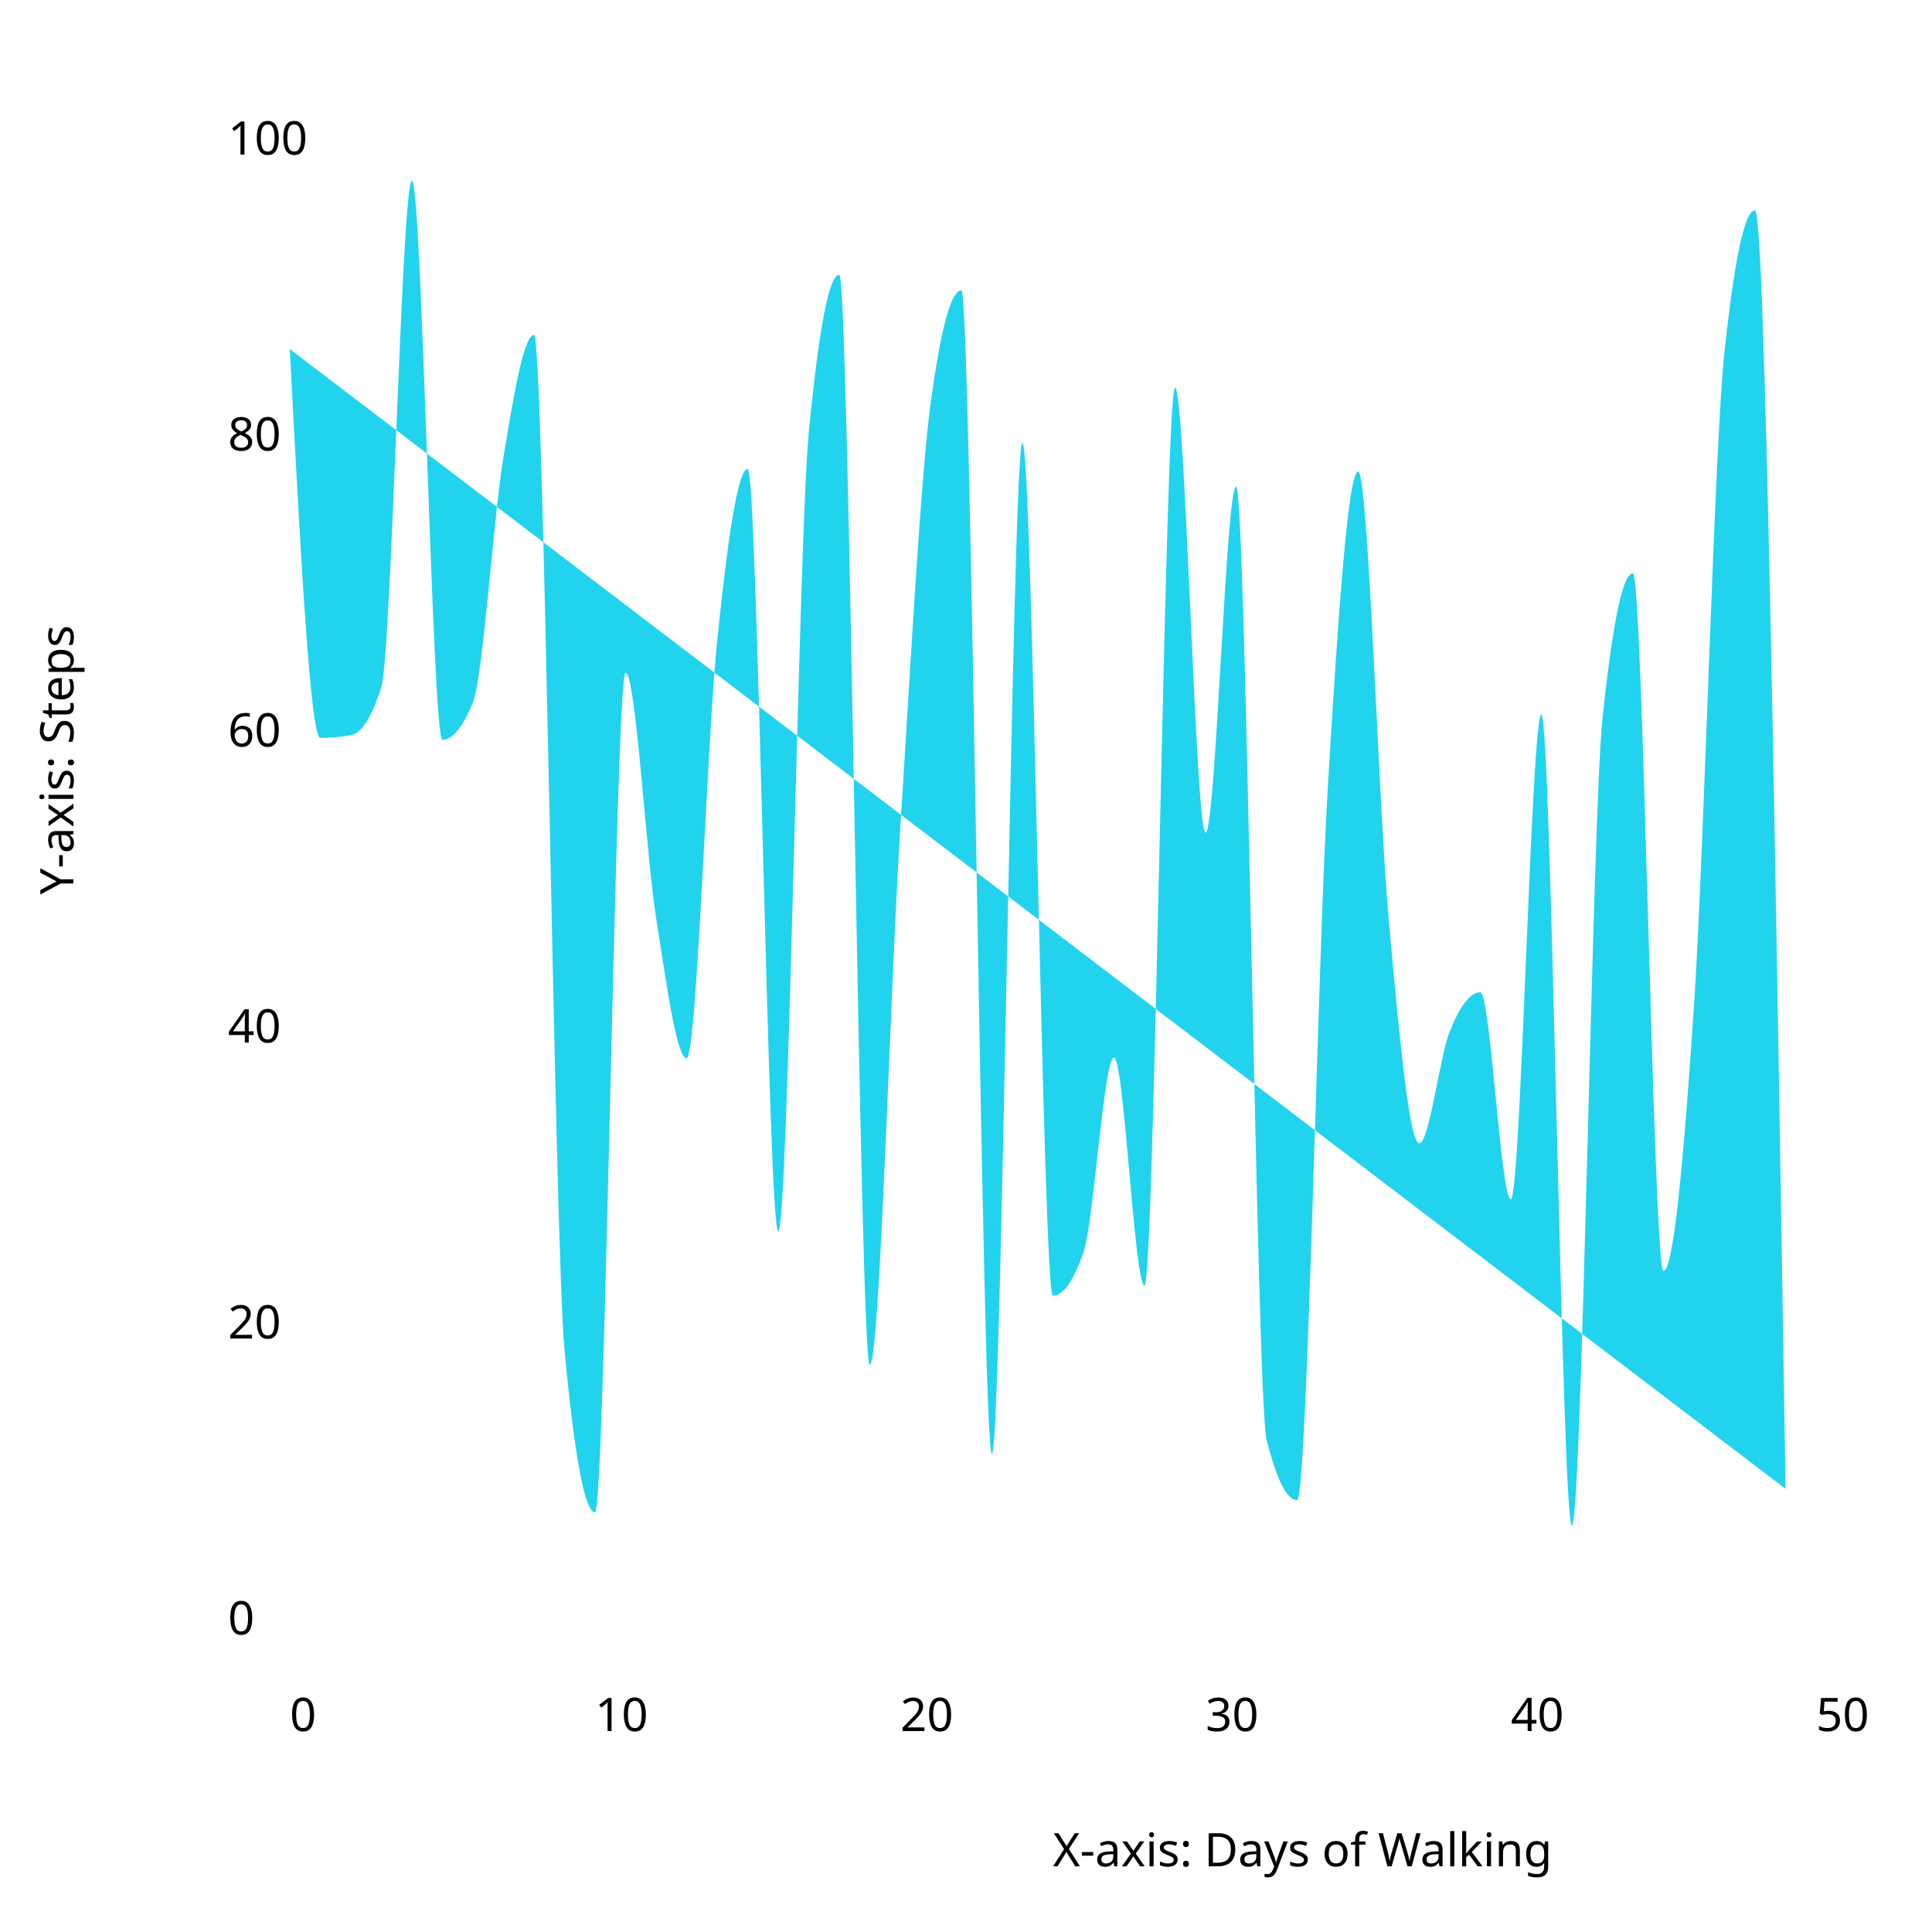
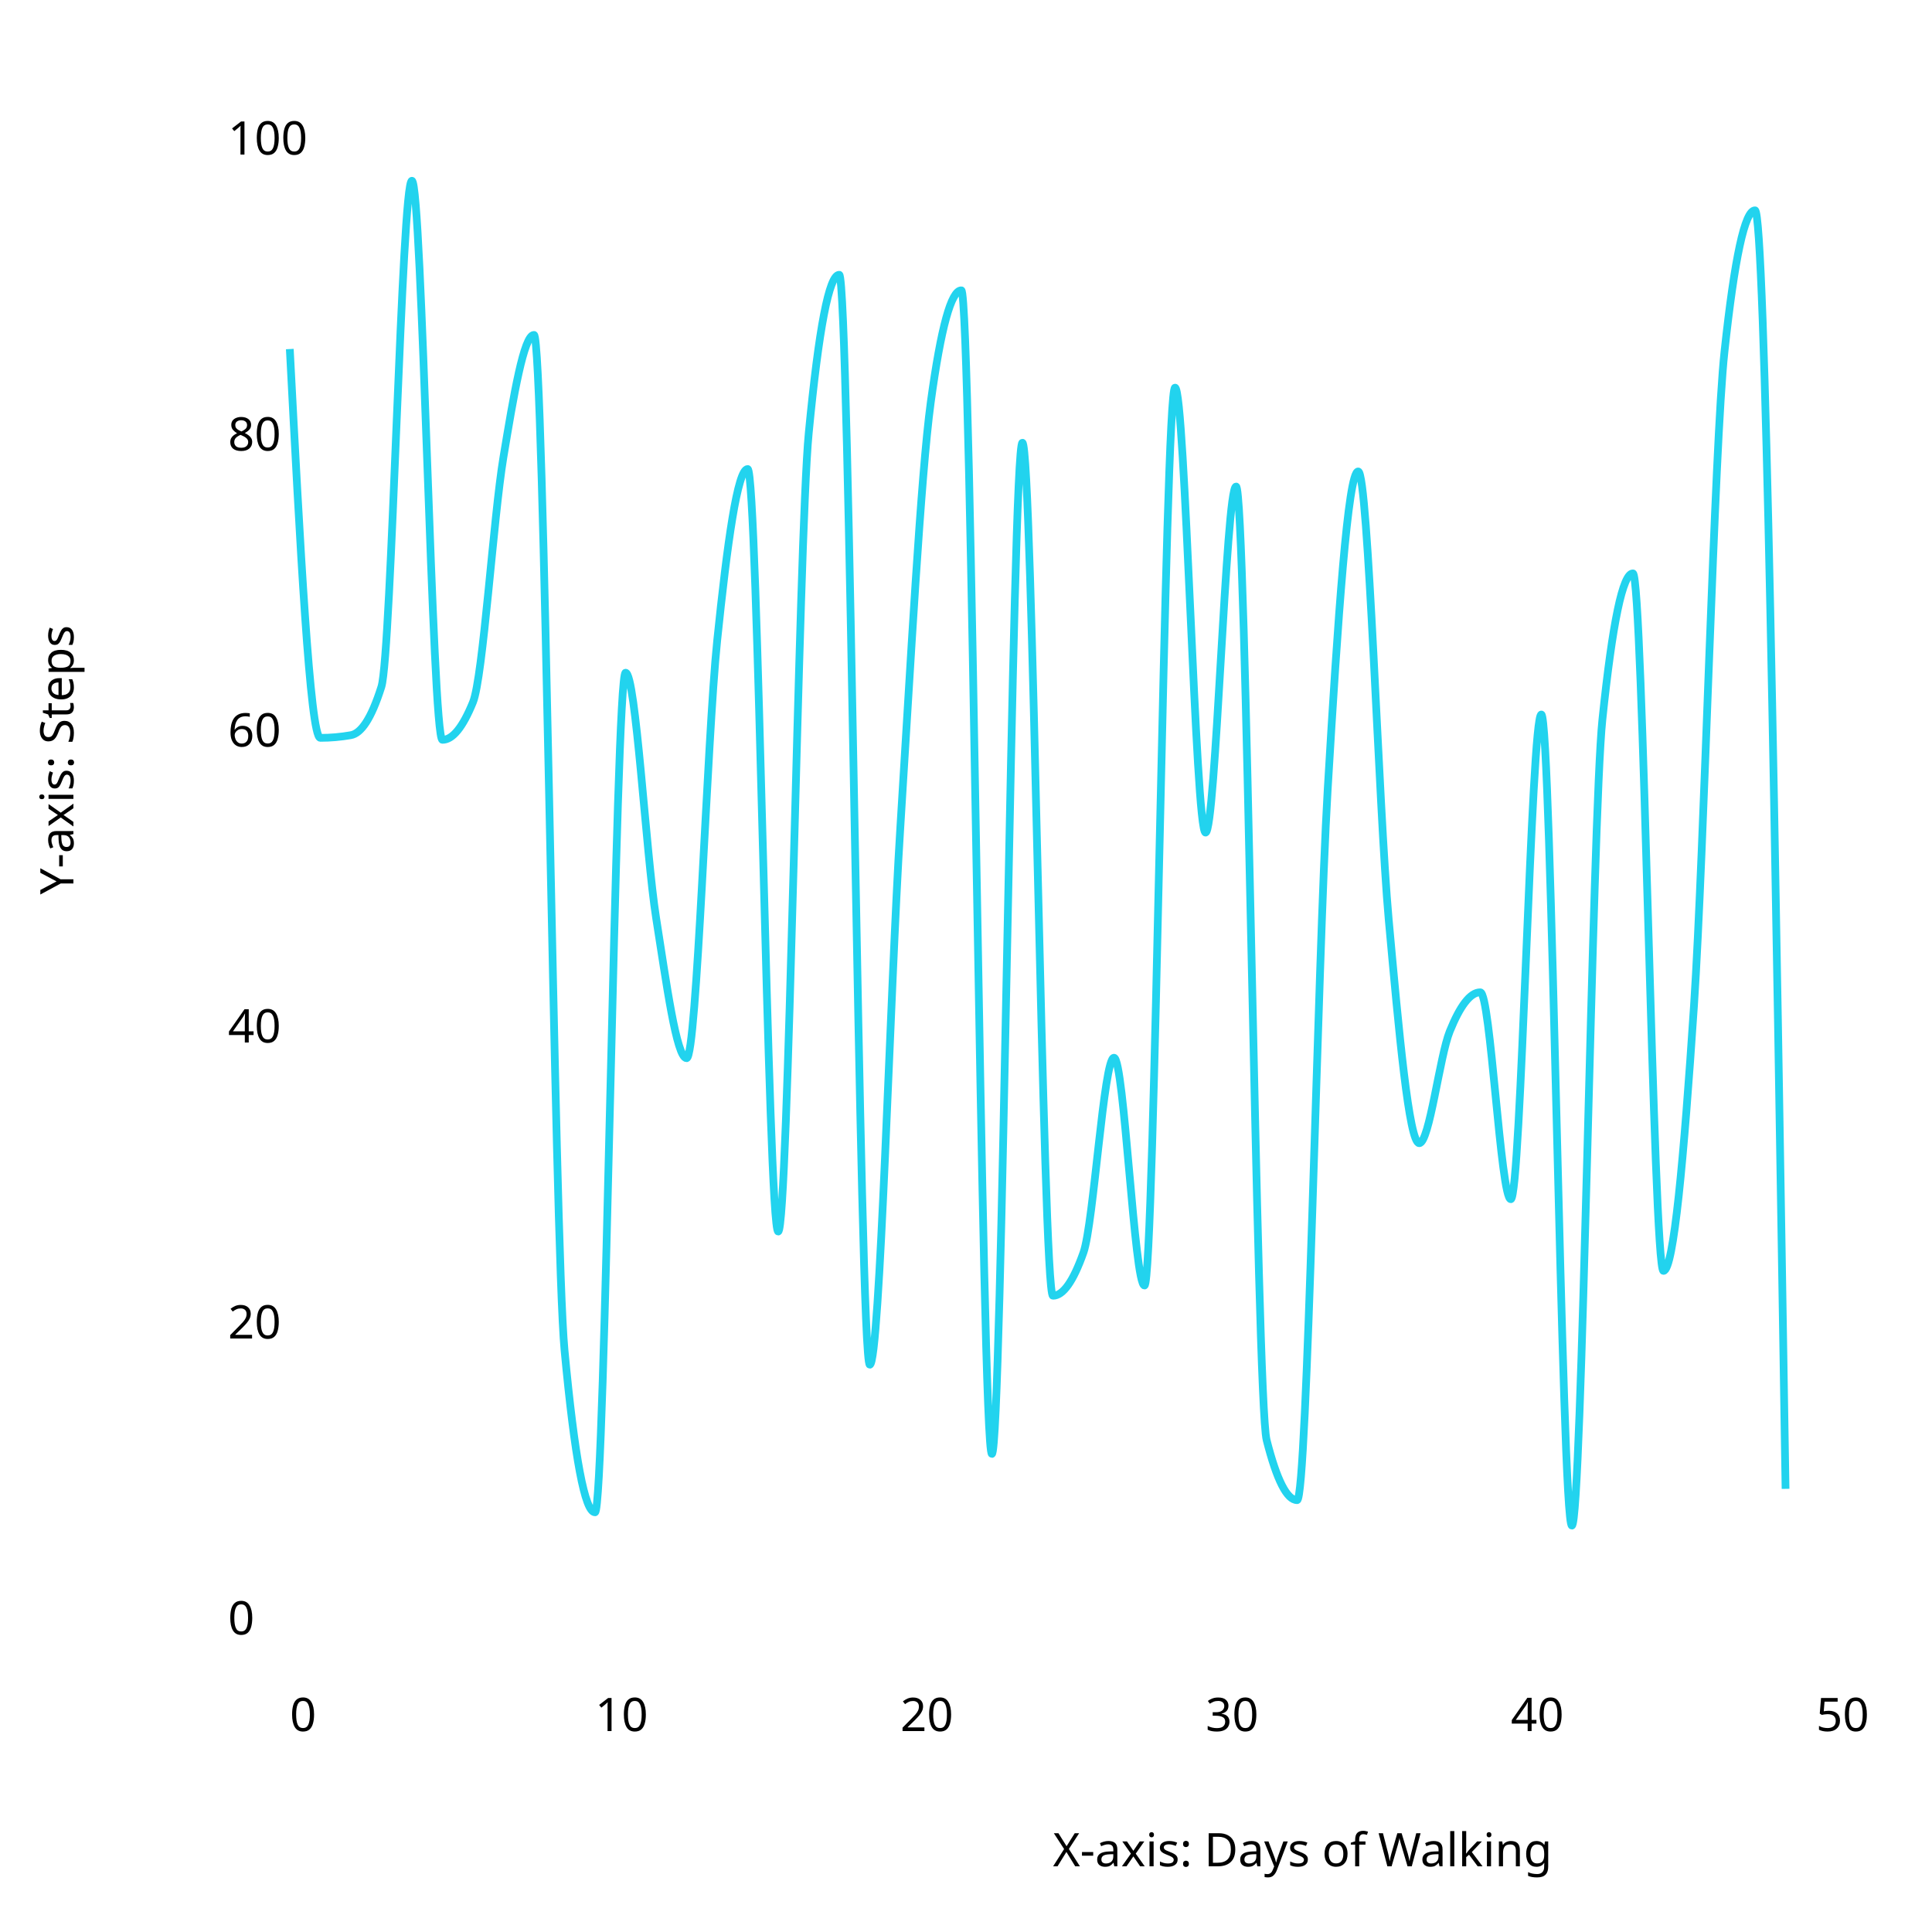
<svg xmlns="http://www.w3.org/2000/svg" class="Chart" width="100%" height="100%" viewBox="0 0 500 500" font-family="sans-serif">
  <g transform="translate(75, 40)">
    <g class="Axis AxisHorizontal fromLinkFiber65" transform="translate(0, 383)">
      <line class="Axis__line" x2="395" />
      <text class="Axis__tick" transform="translate(0, 25)">0</text>
      <text class="Axis__tick" transform="translate(79, 25)">10</text>
      <text class="Axis__tick" transform="translate(158, 25)">20</text>
      <text class="Axis__tick" transform="translate(237, 25)">30</text>
      <text class="Axis__tick" transform="translate(316, 25)">40</text>
      <text class="Axis__tick" transform="translate(395, 25)">50</text>
      <text class="AxisLabel" transform="translate(197.5, 60)">X-axis: Days of Walking</text>
    </g>
    <g class="Axis AxisVertical fromLinkFiber67">
      <line class="Axis__line" y2="383" />
      <text class="Axis__tick" transform="translate(-16, 383)">0</text>
      <text class="Axis__tick" transform="translate(-16, 306.4)">20</text>
      <text class="Axis__tick" transform="translate(-16, 229.8)">40</text>
      <text class="Axis__tick" transform="translate(-16, 153.2)">60</text>
      <text class="Axis__tick" transform="translate(-16, 76.6)">80</text>
      <text class="Axis__tick" transform="translate(-16, 0)">100</text>
      <text class="AxisLabel" style="transform: translate(-56px, 191.5px) rotate(-90deg);">Y-axis: Steps</text>
    </g>
-     <path fill="#22d3ee" class="Line--type-line fromLinkFiber68" d="M0,50.334C2.633,100.646,5.267,150.957,7.9,150.957C10.533,150.957,13.167,150.726,15.8,150.263C18.433,149.8,21.067,146.091,23.7,137.748C26.333,129.404,28.967,6.782,31.6,6.782C34.233,6.782,36.867,151.468,39.5,151.468C42.133,151.468,44.767,148.226,47.4,141.741C50.033,135.257,52.667,94.067,55.3,78.223C57.933,62.378,60.567,46.672,63.2,46.672C65.833,46.672,68.467,281.489,71.1,309.447C73.733,337.406,76.367,351.385,79,351.385C81.633,351.385,84.267,134.094,86.9,134.094C89.533,134.094,92.167,180.931,94.8,197.56C97.433,214.188,100.067,233.864,102.7,233.864C105.333,233.864,107.967,151.253,110.6,125.84C113.233,100.426,115.867,81.382,118.5,81.382C121.133,81.382,123.767,278.723,126.4,278.723C129.033,278.723,131.667,99.397,134.3,72.082C136.933,44.767,139.567,31.109,142.2,31.109C144.833,31.109,147.467,313.19,150.1,313.19C152.733,313.19,155.367,215.722,158,174.181C160.633,132.64,163.267,83.148,165.9,63.944C168.533,44.739,171.167,35.137,173.8,35.137C176.433,35.137,179.067,336.28,181.7,336.28C184.333,336.28,186.967,74.579,189.6,74.579C192.233,74.579,194.867,295.338,197.5,295.338C200.133,295.338,202.767,291.609,205.4,284.152C208.033,276.696,210.667,233.736,213.3,233.736C215.933,233.736,218.567,292.689,221.2,292.689C223.833,292.689,226.467,60.321,229.1,60.321C231.733,60.321,234.367,175.477,237,175.477C239.633,175.477,242.267,85.909,244.9,85.909C247.533,85.909,250.167,322.319,252.8,332.686C255.433,343.054,258.067,348.237,260.7,348.237C263.333,348.237,265.967,208.758,268.6,164.386C271.233,120.015,273.867,82.008,276.5,82.008C279.133,82.008,281.767,169.05,284.4,198.025C287.033,227.001,289.667,255.86,292.3,255.86C294.933,255.86,297.567,233.409,300.2,226.901C302.833,220.392,305.467,216.807,308.1,216.807C310.733,216.807,313.367,270.355,316,270.355C318.633,270.355,321.267,144.912,323.9,144.912C326.533,144.912,329.167,354.824,331.8,354.824C334.433,354.824,337.067,171.389,339.7,146.19C342.333,120.99,344.967,108.391,347.6,108.391C350.233,108.391,352.867,288.912,355.5,288.912C358.133,288.912,360.767,259.955,363.4,220.292C366.033,180.629,368.667,75.268,371.3,50.935C373.933,26.602,376.567,14.435,379.2,14.435C381.833,14.435,384.467,179.873,387.1,345.311">
+     <path stroke="#22d3ee" fill="none" stroke-width="2px" class="Line--type-line fromLinkFiber68" d="M0,50.334C2.633,100.646,5.267,150.957,7.9,150.957C10.533,150.957,13.167,150.726,15.8,150.263C18.433,149.8,21.067,146.091,23.7,137.748C26.333,129.404,28.967,6.782,31.6,6.782C34.233,6.782,36.867,151.468,39.5,151.468C42.133,151.468,44.767,148.226,47.4,141.741C50.033,135.257,52.667,94.067,55.3,78.223C57.933,62.378,60.567,46.672,63.2,46.672C65.833,46.672,68.467,281.489,71.1,309.447C73.733,337.406,76.367,351.385,79,351.385C81.633,351.385,84.267,134.094,86.9,134.094C89.533,134.094,92.167,180.931,94.8,197.56C97.433,214.188,100.067,233.864,102.7,233.864C105.333,233.864,107.967,151.253,110.6,125.84C113.233,100.426,115.867,81.382,118.5,81.382C121.133,81.382,123.767,278.723,126.4,278.723C129.033,278.723,131.667,99.397,134.3,72.082C136.933,44.767,139.567,31.109,142.2,31.109C144.833,31.109,147.467,313.19,150.1,313.19C152.733,313.19,155.367,215.722,158,174.181C160.633,132.64,163.267,83.148,165.9,63.944C168.533,44.739,171.167,35.137,173.8,35.137C176.433,35.137,179.067,336.28,181.7,336.28C184.333,336.28,186.967,74.579,189.6,74.579C192.233,74.579,194.867,295.338,197.5,295.338C200.133,295.338,202.767,291.609,205.4,284.152C208.033,276.696,210.667,233.736,213.3,233.736C215.933,233.736,218.567,292.689,221.2,292.689C223.833,292.689,226.467,60.321,229.1,60.321C231.733,60.321,234.367,175.477,237,175.477C239.633,175.477,242.267,85.909,244.9,85.909C247.533,85.909,250.167,322.319,252.8,332.686C255.433,343.054,258.067,348.237,260.7,348.237C263.333,348.237,265.967,208.758,268.6,164.386C271.233,120.015,273.867,82.008,276.5,82.008C279.133,82.008,281.767,169.05,284.4,198.025C287.033,227.001,289.667,255.86,292.3,255.86C294.933,255.86,297.567,233.409,300.2,226.901C302.833,220.392,305.467,216.807,308.1,216.807C310.733,216.807,313.367,270.355,316,270.355C318.633,270.355,321.267,144.912,323.9,144.912C326.533,144.912,329.167,354.824,331.8,354.824C334.433,354.824,337.067,171.389,339.7,146.19C342.333,120.99,344.967,108.391,347.6,108.391C350.233,108.391,352.867,288.912,355.5,288.912C358.133,288.912,360.767,259.955,363.4,220.292C366.033,180.629,368.667,75.268,371.3,50.935C373.933,26.602,376.567,14.435,379.2,14.435C381.833,14.435,384.467,179.873,387.1,345.311">
</path>
  </g>
</svg>
